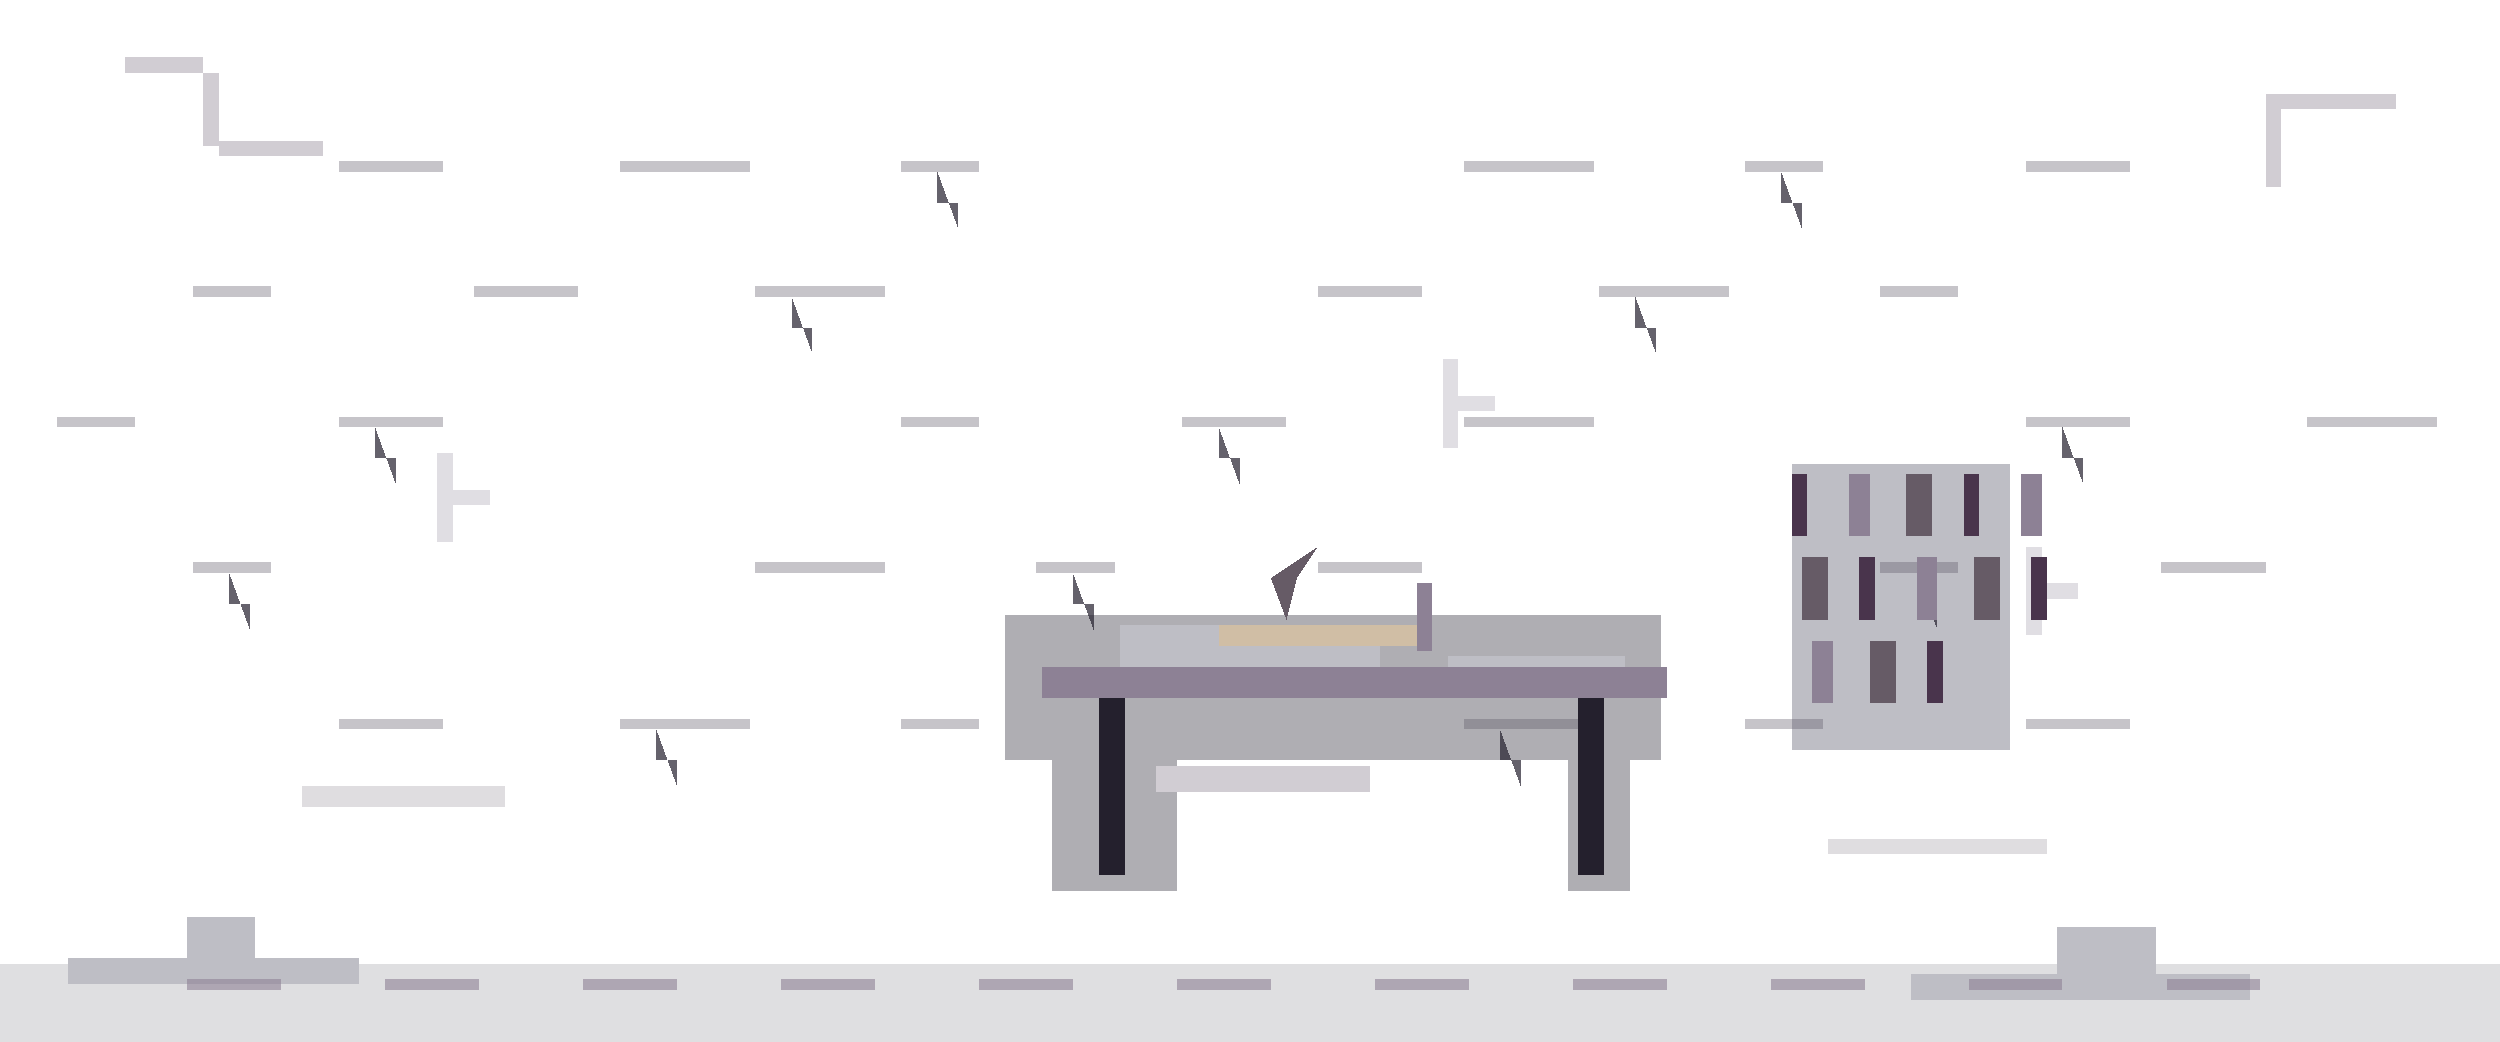
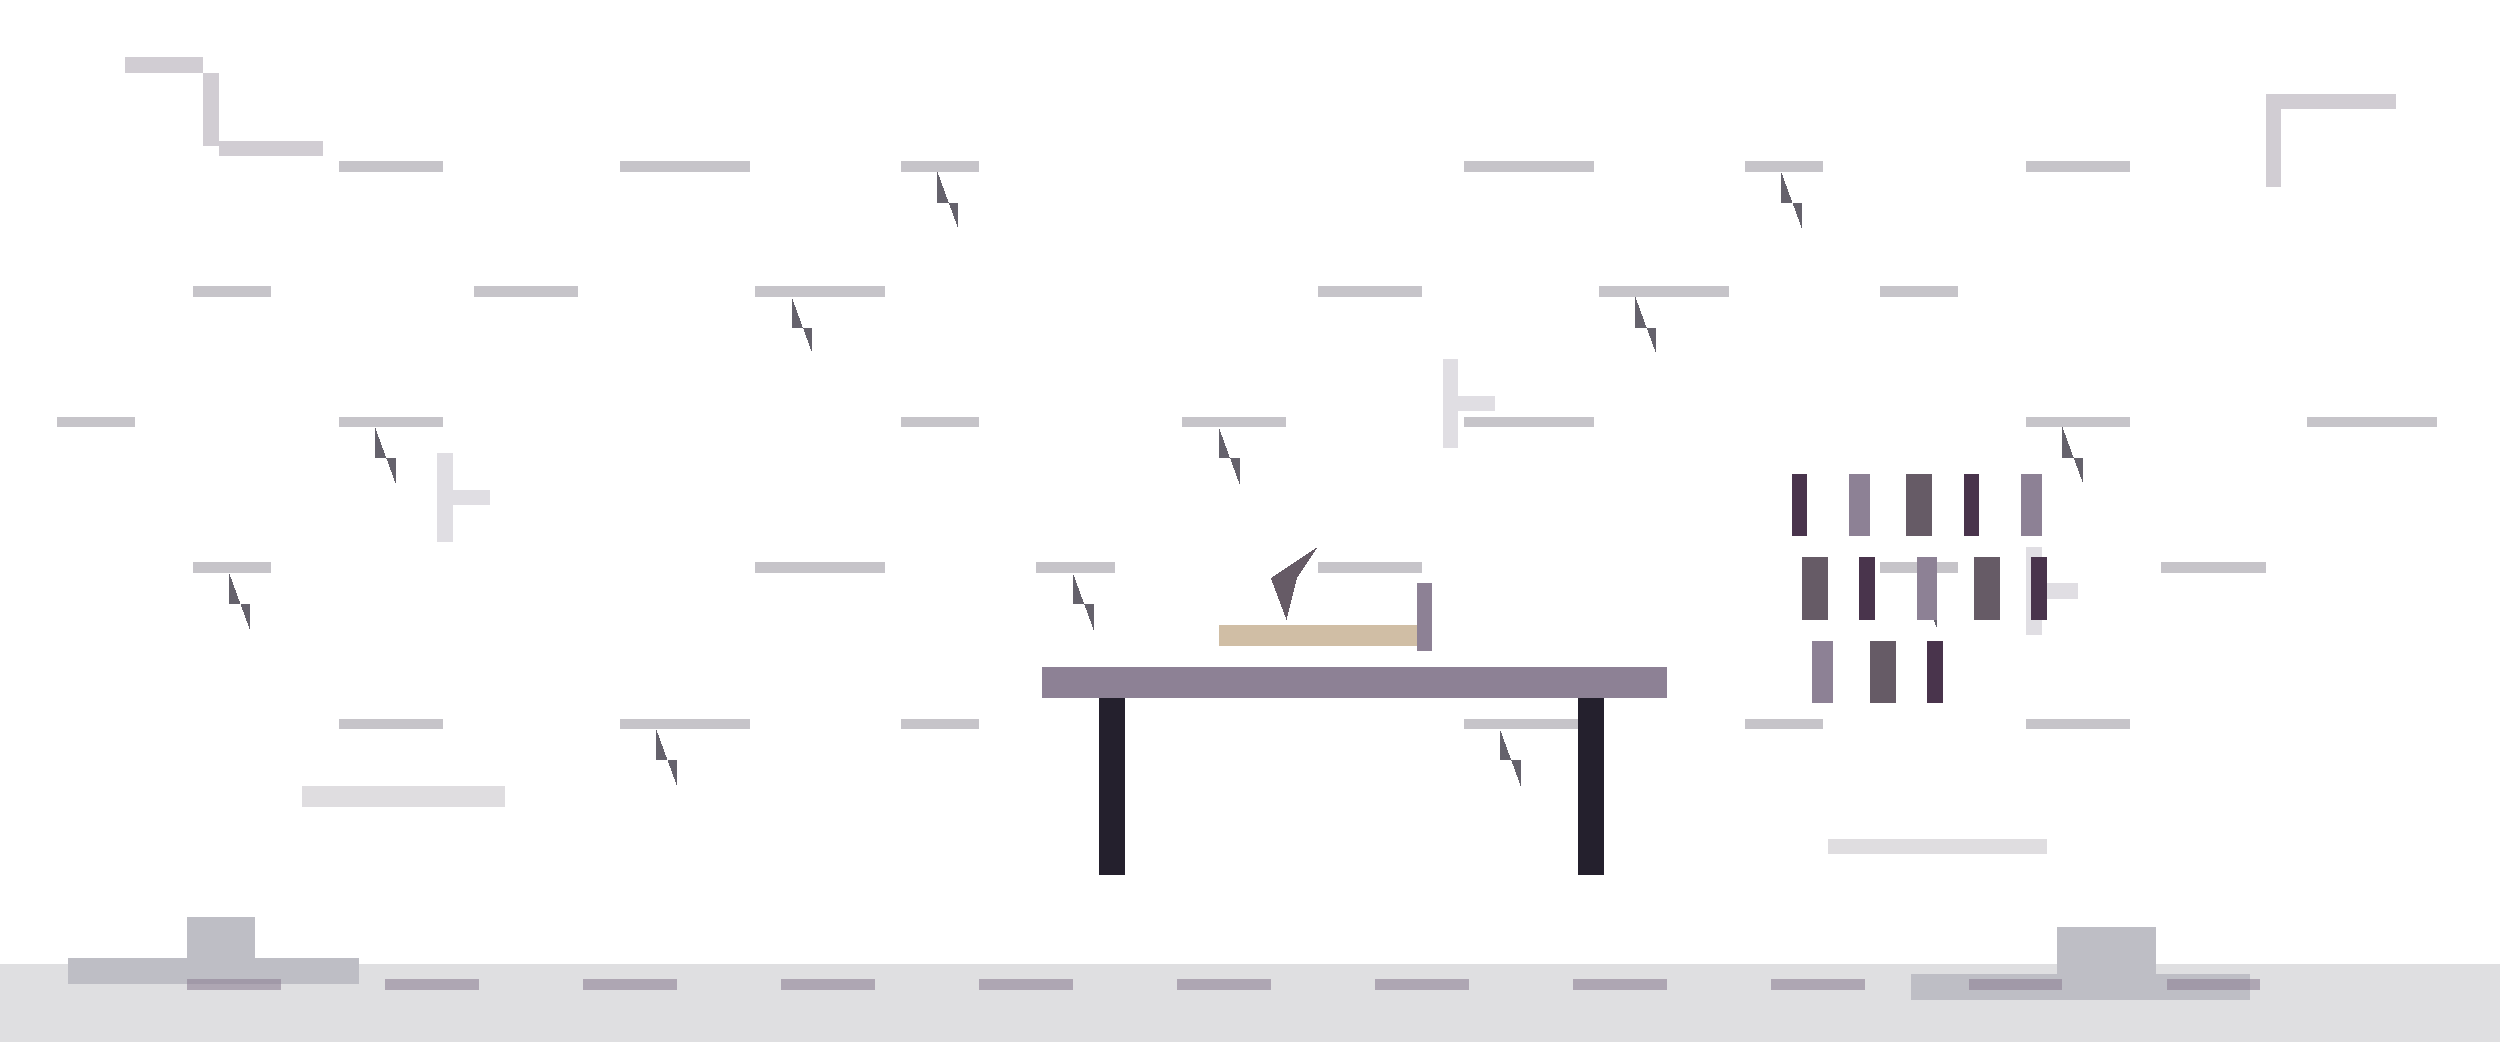
<svg xmlns="http://www.w3.org/2000/svg" viewBox="0 0 480 200" shape-rendering="crispEdges">
  <g opacity=".35">
    <rect x="0" y="185" width="480" height="15" fill="#11121d" opacity=".38" />
    <path d="M13 184h23v-8h13v8h20v5H13zM367 187h28v-9h19v9h18v5h-65z" fill="#454459" />
    <path d="M24 11h15v3H24zM39 14h3v14h-3zM42 27h20v3H42zM435 18h25v3h-25zM435 21h3v15h-3z" fill="#7a7180" />
    <rect x="58" y="151" width="39" height="4" fill="#7a7180" opacity=".7" />
    <rect x="351" y="161" width="42" height="3" fill="#7a7180" opacity=".7" />
-     <path d="M193 118h126v28H193zM202 146h24v25h-24zM301 146h12v25h-12z" fill="#191825" />
-     <path d="M215 120h50v8h-50zM278 126h34v5h-34zM344 89h42v55h-42z" fill="#454459" />
-     <rect x="222" y="147" width="41" height="5" fill="#7a7180" />
    <path d="M84 87h3v7h7v3h-7v7h-3z" fill="#777082" opacity=".65" />
    <path d="M389 105h3v7h7v3h-7v7h-3z" fill="#777082" opacity=".65" />
    <path d="M277 69h3v7h7v3h-7v7h-3z" fill="#777082" opacity=".65" />
  </g>
  <rect x="65" y="31" width="20" height="2" fill="#575262" opacity=".34" />
  <rect x="119" y="31" width="25" height="2" fill="#575262" opacity=".34" />
  <rect x="173" y="31" width="15" height="2" fill="#575262" opacity=".34" />
  <path d="M180 33v6h4v5" fill="#24202d" opacity=".7" />
  <rect x="281" y="31" width="25" height="2" fill="#575262" opacity=".34" />
  <rect x="335" y="31" width="15" height="2" fill="#575262" opacity=".34" />
  <path d="M342 33v6h4v5" fill="#24202d" opacity=".7" />
  <rect x="389" y="31" width="20" height="2" fill="#575262" opacity=".34" />
  <rect x="37" y="55" width="15" height="2" fill="#575262" opacity=".34" />
  <rect x="91" y="55" width="20" height="2" fill="#575262" opacity=".34" />
  <rect x="145" y="55" width="25" height="2" fill="#575262" opacity=".34" />
  <path d="M152 57v6h4v5" fill="#24202d" opacity=".7" />
  <rect x="253" y="55" width="20" height="2" fill="#575262" opacity=".34" />
  <rect x="307" y="55" width="25" height="2" fill="#575262" opacity=".34" />
  <path d="M314 57v6h4v5" fill="#24202d" opacity=".7" />
  <rect x="361" y="55" width="15" height="2" fill="#575262" opacity=".34" />
  <rect x="11" y="80" width="15" height="2" fill="#575262" opacity=".34" />
  <rect x="65" y="80" width="20" height="2" fill="#575262" opacity=".34" />
  <path d="M72 82v6h4v5" fill="#24202d" opacity=".7" />
  <rect x="173" y="80" width="15" height="2" fill="#575262" opacity=".34" />
  <rect x="227" y="80" width="20" height="2" fill="#575262" opacity=".34" />
  <path d="M234 82v6h4v5" fill="#24202d" opacity=".7" />
  <rect x="281" y="80" width="25" height="2" fill="#575262" opacity=".34" />
  <rect x="389" y="80" width="20" height="2" fill="#575262" opacity=".34" />
  <path d="M396 82v6h4v5" fill="#24202d" opacity=".7" />
  <rect x="443" y="80" width="25" height="2" fill="#575262" opacity=".34" />
  <rect x="37" y="108" width="15" height="2" fill="#575262" opacity=".34" />
  <path d="M44 110v6h4v5" fill="#24202d" opacity=".7" />
  <rect x="145" y="108" width="25" height="2" fill="#575262" opacity=".34" />
  <rect x="199" y="108" width="15" height="2" fill="#575262" opacity=".34" />
  <path d="M206 110v6h4v5" fill="#24202d" opacity=".7" />
  <rect x="253" y="108" width="20" height="2" fill="#575262" opacity=".34" />
  <rect x="361" y="108" width="15" height="2" fill="#575262" opacity=".34" />
  <path d="M368 110v6h4v5" fill="#24202d" opacity=".7" />
  <rect x="415" y="108" width="20" height="2" fill="#575262" opacity=".34" />
  <rect x="65" y="138" width="20" height="2" fill="#575262" opacity=".34" />
  <rect x="119" y="138" width="25" height="2" fill="#575262" opacity=".34" />
  <path d="M126 140v6h4v5" fill="#24202d" opacity=".7" />
  <rect x="173" y="138" width="15" height="2" fill="#575262" opacity=".34" />
  <rect x="281" y="138" width="25" height="2" fill="#575262" opacity=".34" />
  <path d="M288 140v6h4v5" fill="#24202d" opacity=".7" />
  <rect x="335" y="138" width="15" height="2" fill="#575262" opacity=".34" />
  <rect x="389" y="138" width="20" height="2" fill="#575262" opacity=".34" />
  <rect x="36" y="188" width="18" height="2" fill="#8d8195" opacity=".6" />
  <rect x="74" y="188" width="18" height="2" fill="#8d8195" opacity=".6" />
  <rect x="112" y="188" width="18" height="2" fill="#8d8195" opacity=".6" />
  <rect x="150" y="188" width="18" height="2" fill="#8d8195" opacity=".6" />
  <rect x="188" y="188" width="18" height="2" fill="#8d8195" opacity=".6" />
  <rect x="226" y="188" width="18" height="2" fill="#8d8195" opacity=".6" />
  <rect x="264" y="188" width="18" height="2" fill="#8d8195" opacity=".6" />
  <rect x="302" y="188" width="18" height="2" fill="#8d8195" opacity=".6" />
  <rect x="340" y="188" width="18" height="2" fill="#8d8195" opacity=".6" />
  <rect x="378" y="188" width="18" height="2" fill="#8d8195" opacity=".6" />
  <rect x="416" y="188" width="18" height="2" fill="#8d8195" opacity=".6" />
  <rect x="200" y="128" width="120" height="6" fill="#8d8195" />
  <rect x="211" y="134" width="5" height="34" fill="#24202d" />
  <rect x="303" y="134" width="5" height="34" fill="#24202d" />
  <rect x="234" y="120" width="41" height="4" fill="#d0bea5" />
  <path d="M244 111l3 8 2-8 4-6z" fill="#665b66" />
  <rect x="272" y="112" width="3" height="13" fill="#8d8195" />
  <rect x="344" y="91" width="3" height="12" fill="#49344c" />
  <rect x="355" y="91" width="4" height="12" fill="#8d8195" />
  <rect x="366" y="91" width="5" height="12" fill="#665b66" />
  <rect x="377" y="91" width="3" height="12" fill="#49344c" />
  <rect x="388" y="91" width="4" height="12" fill="#8d8195" />
  <rect x="346" y="107" width="5" height="12" fill="#665b66" />
  <rect x="357" y="107" width="3" height="12" fill="#49344c" />
  <rect x="368" y="107" width="4" height="12" fill="#8d8195" />
  <rect x="379" y="107" width="5" height="12" fill="#665b66" />
  <rect x="390" y="107" width="3" height="12" fill="#49344c" />
  <rect x="348" y="123" width="4" height="12" fill="#8d8195" />
  <rect x="359" y="123" width="5" height="12" fill="#665b66" />
  <rect x="370" y="123" width="3" height="12" fill="#49344c" />
</svg>
